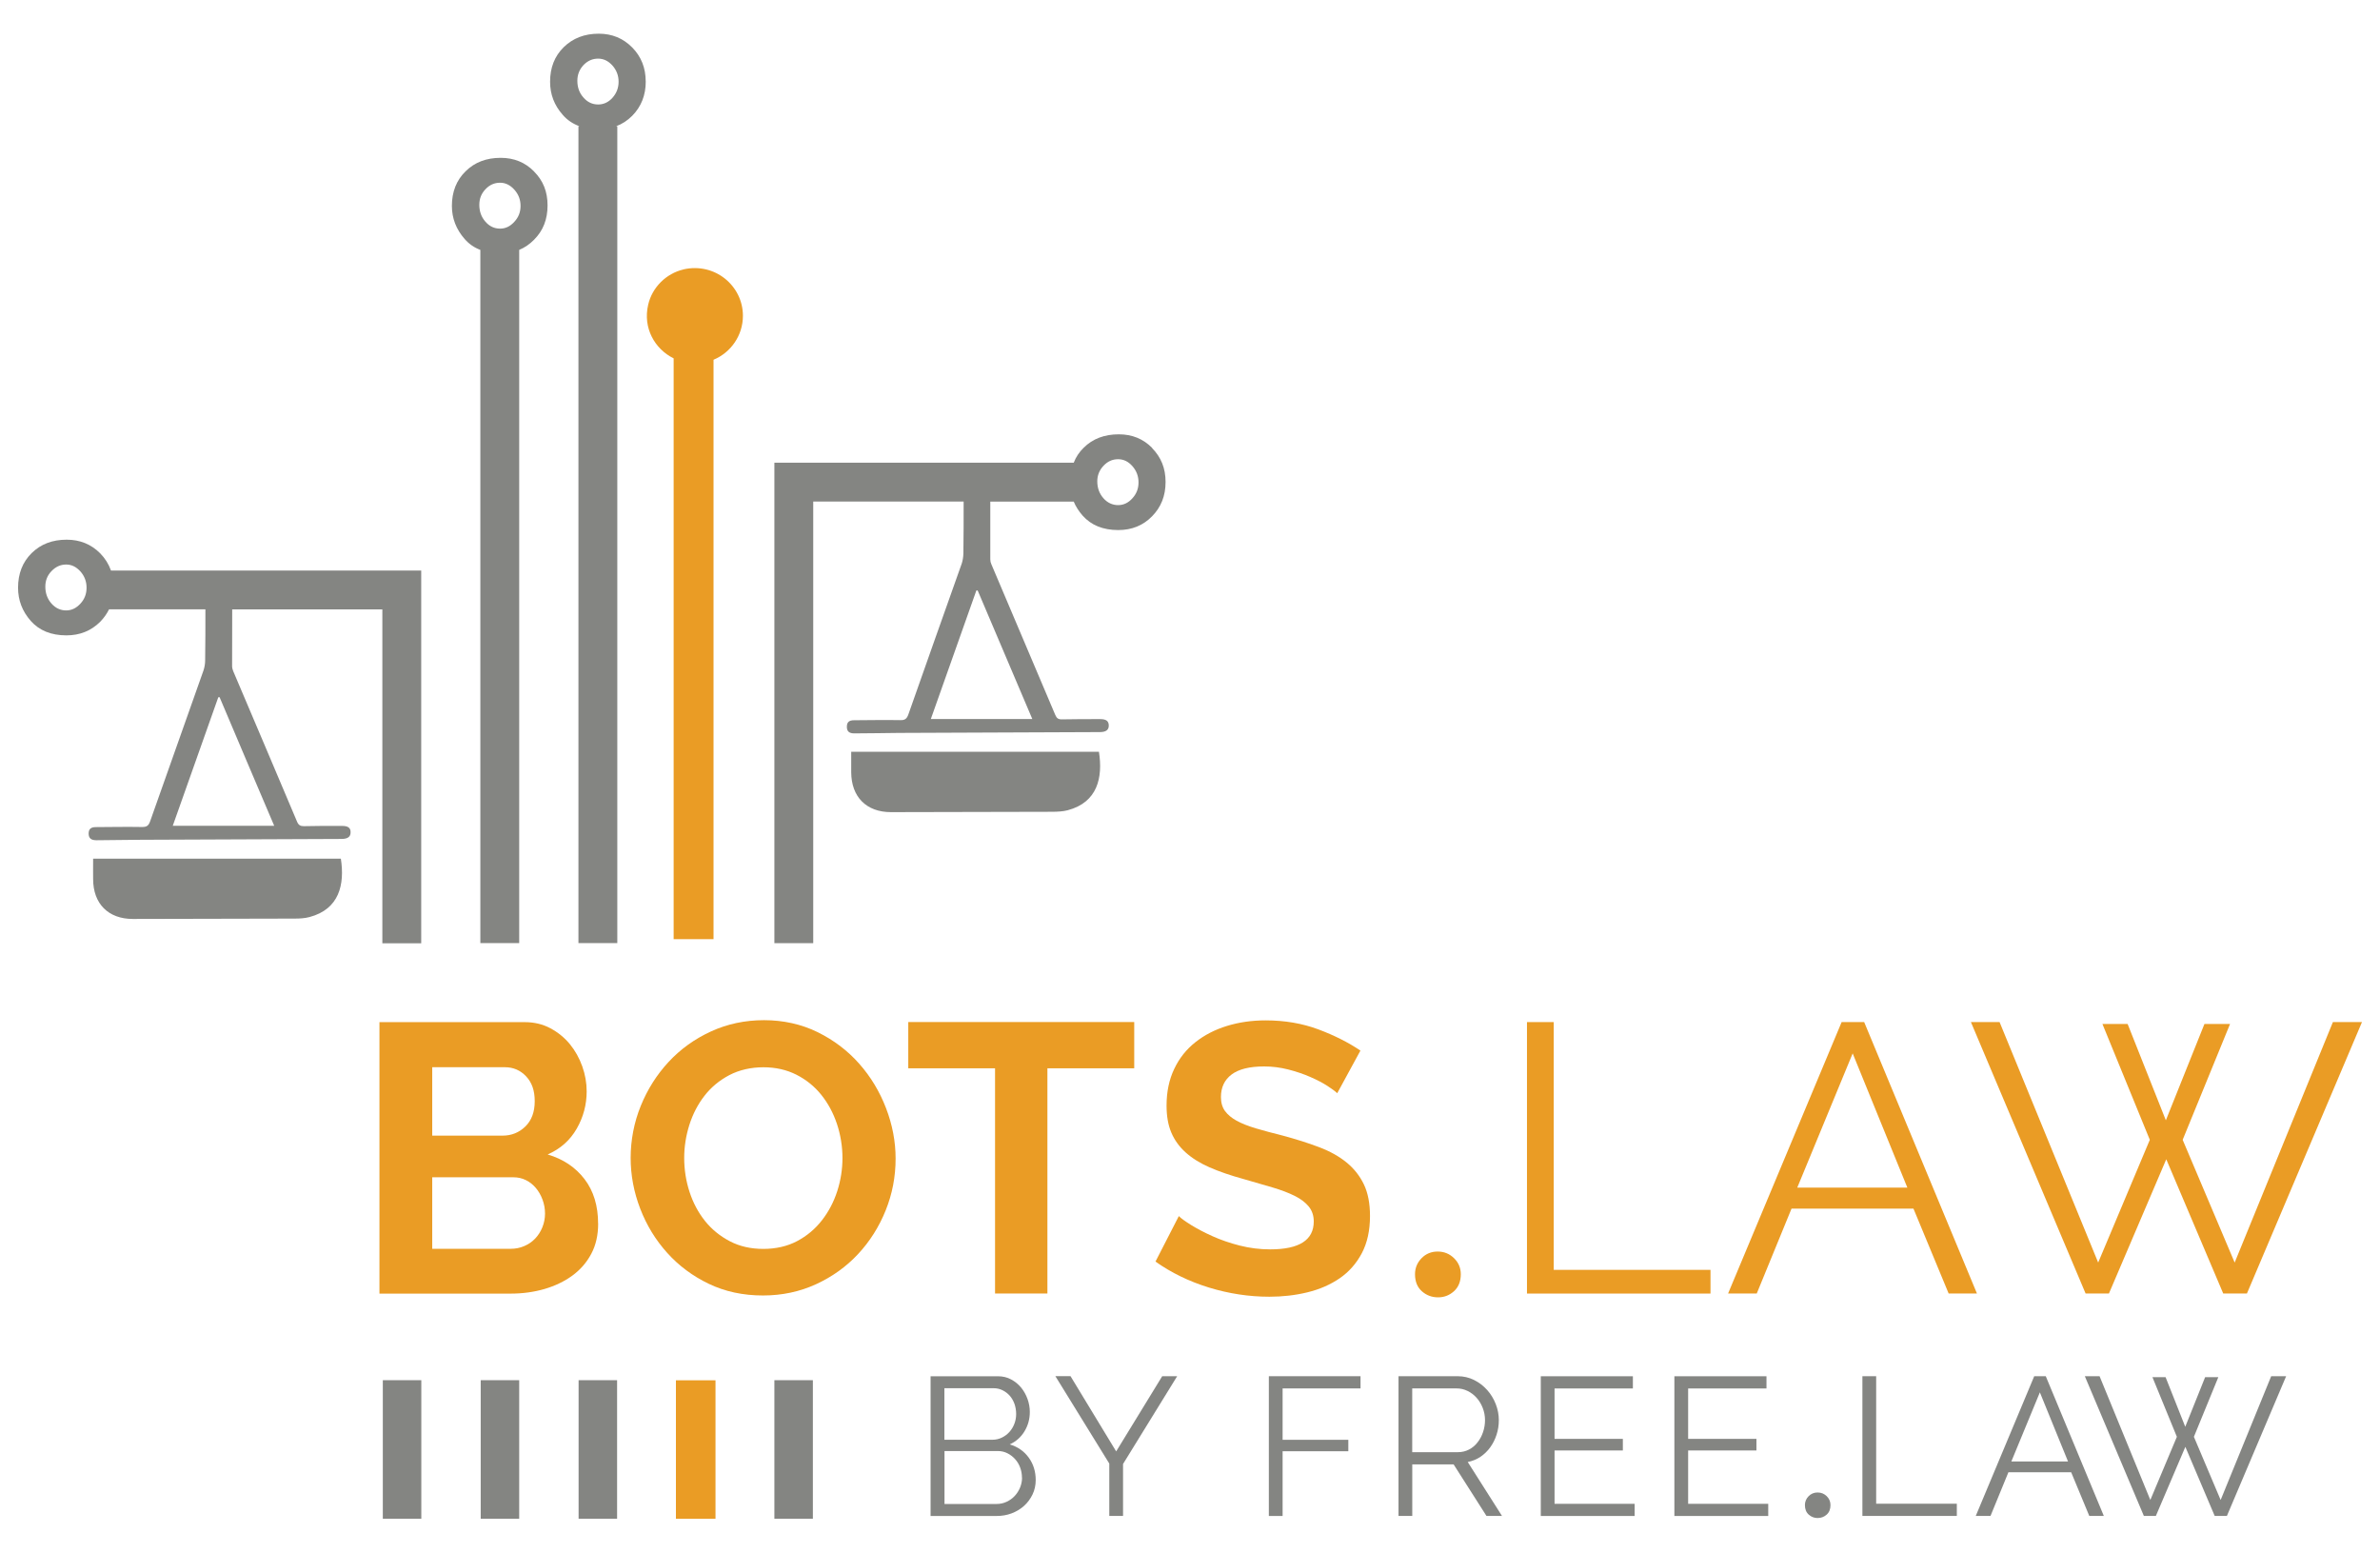
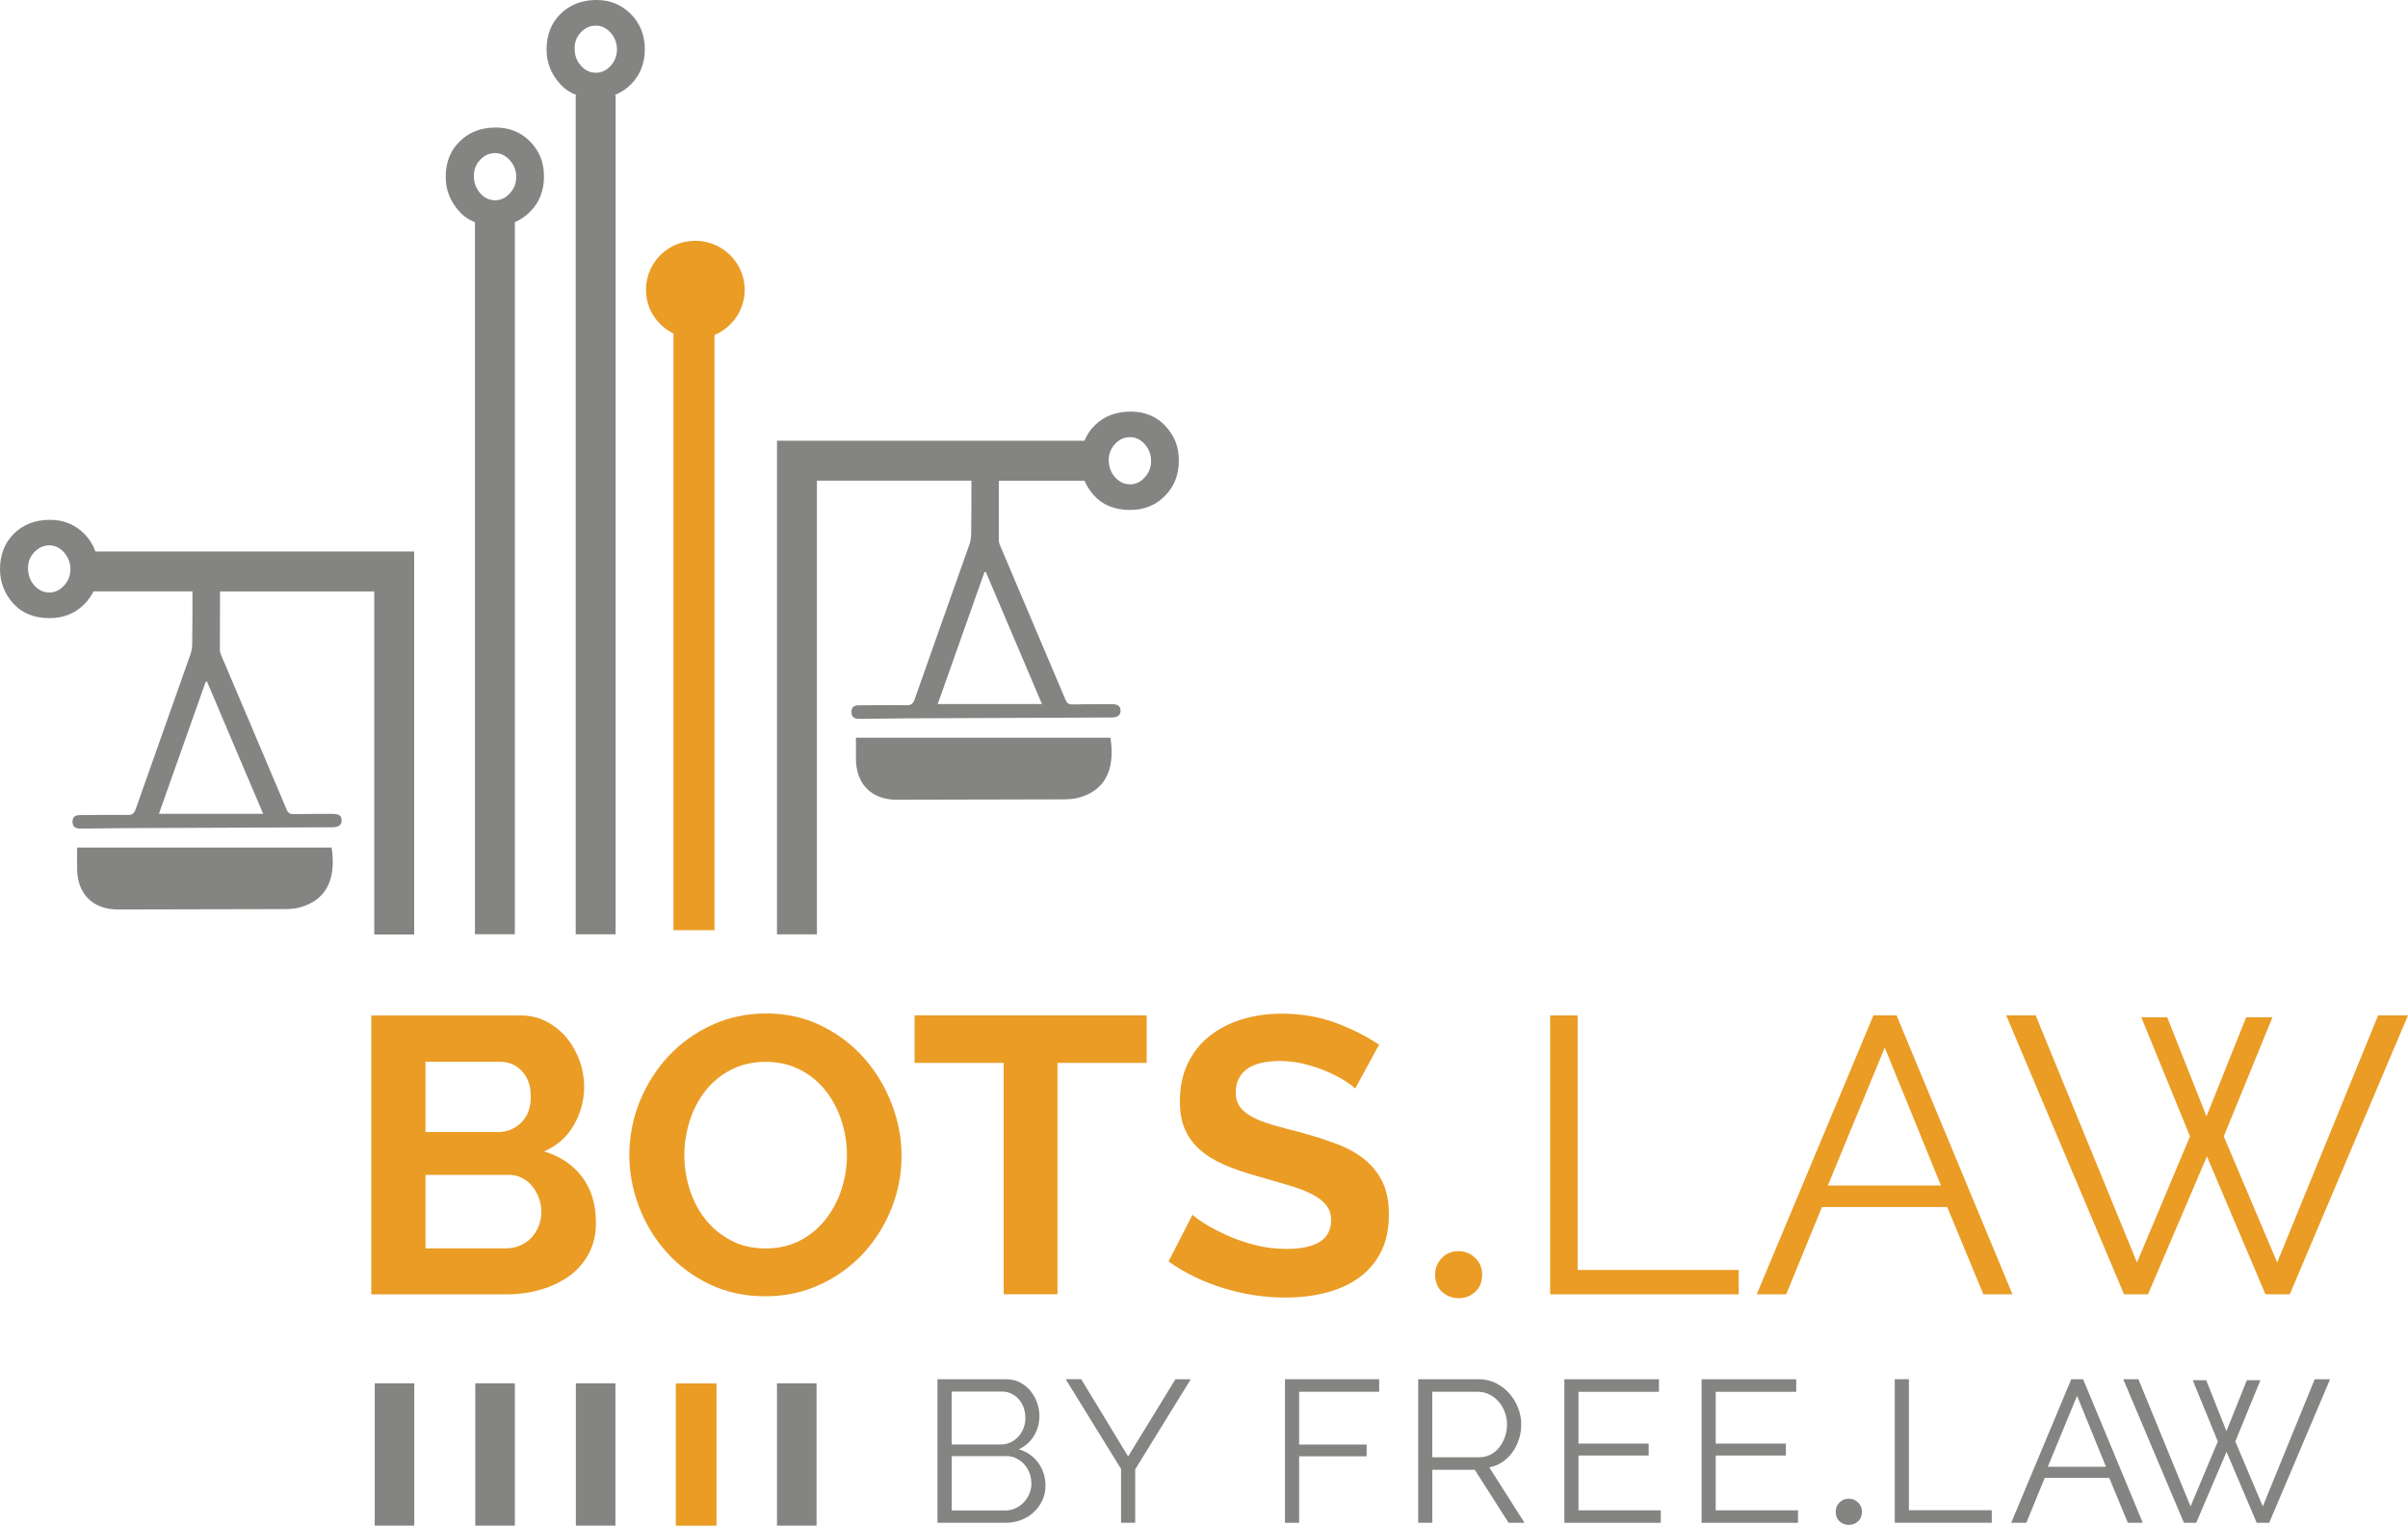
- <svg xmlns="http://www.w3.org/2000/svg" version="1.1" viewBox="0 0 460 300">
-   <defs>
-     <style>
+ <svg xmlns="http://www.w3.org/2000/svg" version="1.1" viewBox="0 0 453.03 286.98" id="svg1107" width="453.03" height="286.98">
+   <defs id="defs1037">
+     <style id="style1035">
      .cls-1 {
        fill: #ce1a6f;
      }

      .cls-1, .cls-2, .cls-3 {
        stroke-width: 0px;
      }

      .cls-2 {
        fill: #848582;
      }

      .cls-4 {
        display: none;
      }

      .cls-3 {
        fill: #ea9c25;
      }
    </style>
  </defs>
-   <g id="Layer_3" data-name="Layer 3" class="cls-4">
-     <rect class="cls-1" x="-57.3" y="165" width="754.3" height="467" />
+   <g id="Layer_3" data-name="Layer 3" class="cls-4" transform="translate(-3.49,-6.51)">
+     <rect class="cls-1" x="-57.3" y="165" width="754.3" height="467" id="rect1039" />
  </g>
-   <g id="Layer_2" data-name="Layer 2">
-     <g>
-       <path class="cls-2" d="M212.4,145.27h-47.88v3.95c.02,4.78,2.93,7.72,7.69,7.72,10.42-.02,20.84-.05,31.29-.07.95-.02,1.94-.05,2.87-.3,5.75-1.53,6.82-6.29,6.03-11.3Z" />
-       <path class="cls-2" d="M222.69,86.56c-1.73-1.76-3.88-2.63-6.45-2.63-2.77,0-5.04.85-6.79,2.59-.85.83-1.5,1.8-1.92,2.89h-57.86v92.85h7.51s0-85.34,0-85.34h29.07c0,3.35,0,6.7-.05,10.05-.02.65-.12,1.34-.32,1.94-3.44,9.73-6.91,19.43-10.31,29.14-.3.85-.67,1.13-1.53,1.11-3-.05-5.98,0-8.97.02-.99,0-1.39.39-1.39,1.27s.44,1.29,1.5,1.27c2.87,0,5.71-.07,8.57-.09,12.94-.05,25.88-.12,38.84-.16,1.18,0,1.73-.44,1.71-1.29s-.51-1.22-1.66-1.22c-2.47,0-4.92,0-7.37.05-.72.02-1.04-.21-1.32-.88-4.11-9.71-8.23-19.39-12.34-29.09-.14-.3-.21-.62-.21-.95v-11.16h16.13c.39.95.97,1.85,1.71,2.7,1.64,1.85,3.93,2.8,6.89,2.8,2.61,0,4.81-.88,6.54-2.66,1.73-1.76,2.61-3.95,2.61-6.63s-.88-4.78-2.61-6.56ZM199.53,138.94h-19.62c2.93-8.27,5.87-16.57,8.8-24.84h.25c3.51,8.23,7,16.45,10.56,24.84ZM218.87,96.29c-.79.88-1.71,1.32-2.77,1.32s-2.06-.44-2.84-1.34c-.79-.9-1.18-1.99-1.18-3.26,0-1.18.42-2.17,1.2-3,.79-.85,1.73-1.27,2.82-1.27s1.99.46,2.77,1.34c.79.9,1.18,1.94,1.18,3.14s-.39,2.2-1.18,3.07Z" />
+   <g id="Layer_2" data-name="Layer 2" transform="translate(-3.49,-6.51)">
+     <g id="g1046">
+       <path class="cls-2" d="m 212.4,145.27 h -47.88 v 3.95 c 0.02,4.78 2.93,7.72 7.69,7.72 10.42,-0.02 20.84,-0.05 31.29,-0.07 0.95,-0.02 1.94,-0.05 2.87,-0.3 5.75,-1.53 6.82,-6.29 6.03,-11.3 z" id="path1042" />
+       <path class="cls-2" d="m 222.69,86.56 c -1.73,-1.76 -3.88,-2.63 -6.45,-2.63 -2.77,0 -5.04,0.85 -6.79,2.59 -0.85,0.83 -1.5,1.8 -1.92,2.89 h -57.86 v 92.85 h 7.51 c 0,0 0,-85.34 0,-85.34 h 29.07 c 0,3.35 0,6.7 -0.05,10.05 -0.02,0.65 -0.12,1.34 -0.32,1.94 -3.44,9.73 -6.91,19.43 -10.31,29.14 -0.3,0.85 -0.67,1.13 -1.53,1.11 -3,-0.05 -5.98,0 -8.97,0.02 -0.99,0 -1.39,0.39 -1.39,1.27 0,0.88 0.44,1.29 1.5,1.27 2.87,0 5.71,-0.07 8.57,-0.09 12.94,-0.05 25.88,-0.12 38.84,-0.16 1.18,0 1.73,-0.44 1.71,-1.29 -0.02,-0.85 -0.51,-1.22 -1.66,-1.22 -2.47,0 -4.92,0 -7.37,0.05 -0.72,0.02 -1.04,-0.21 -1.32,-0.88 -4.11,-9.71 -8.23,-19.39 -12.34,-29.09 -0.14,-0.3 -0.21,-0.62 -0.21,-0.95 V 96.93 h 16.13 c 0.39,0.95 0.97,1.85 1.71,2.7 1.64,1.85 3.93,2.8 6.89,2.8 2.61,0 4.81,-0.88 6.54,-2.66 1.73,-1.76 2.61,-3.95 2.61,-6.63 0,-2.68 -0.88,-4.78 -2.61,-6.56 z m -23.16,52.38 h -19.62 c 2.93,-8.27 5.87,-16.57 8.8,-24.84 h 0.25 c 3.51,8.23 7,16.45 10.56,24.84 z m 19.34,-42.65 c -0.79,0.88 -1.71,1.32 -2.77,1.32 -1.06,0 -2.06,-0.44 -2.84,-1.34 -0.79,-0.9 -1.18,-1.99 -1.18,-3.26 0,-1.18 0.42,-2.17 1.2,-3 0.79,-0.85 1.73,-1.27 2.82,-1.27 1.09,0 1.99,0.46 2.77,1.34 0.79,0.9 1.18,1.94 1.18,3.14 0,1.2 -0.39,2.2 -1.18,3.07 z" id="path1044" />
    </g>
-     <g>
-       <path class="cls-2" d="M65.88,165.93H18c0,1.43-.02,2.68,0,3.93,0,4.78,2.93,7.72,7.67,7.72,10.42-.02,20.87-.05,31.29-.07.95,0,1.94-.05,2.87-.3,5.75-1.53,6.82-6.29,6.05-11.28Z" />
-       <path class="cls-2" d="M21.44,110.22c-.44-1.22-1.13-2.33-2.08-3.3-1.76-1.76-3.91-2.63-6.47-2.63-2.75,0-5.01.85-6.77,2.59s-2.63,3.97-2.63,6.7c0,2.4.81,4.53,2.45,6.4,1.64,1.85,3.93,2.8,6.89,2.8,2.61,0,4.78-.88,6.54-2.63.72-.74,1.27-1.53,1.71-2.4h18.62c0,3.28,0,6.59-.05,9.87,0,.65-.12,1.34-.32,1.94-3.42,9.73-6.89,19.41-10.31,29.14-.3.85-.65,1.11-1.53,1.11-2.98-.05-5.98,0-8.97.02-.97,0-1.39.39-1.39,1.27.02.88.46,1.27,1.53,1.27,2.84-.02,5.71-.07,8.55-.09,12.94-.07,25.9-.12,38.84-.16,1.2-.02,1.73-.44,1.71-1.32,0-.83-.49-1.2-1.66-1.2-2.45,0-4.92-.02-7.37.05-.69,0-1.04-.21-1.32-.88-4.09-9.71-8.23-19.39-12.34-29.09-.12-.3-.21-.65-.21-.97,0-3.63,0-7.3.02-10.95h29.02v64.52h7.51s0-72.03,0-72.03H21.44ZM15.55,116.64c-.81.88-1.71,1.32-2.77,1.32s-2.06-.44-2.84-1.34c-.79-.9-1.18-1.99-1.18-3.26,0-1.16.39-2.17,1.2-3,.79-.83,1.73-1.27,2.82-1.27s1.96.46,2.77,1.34c.79.9,1.18,1.94,1.18,3.14s-.39,2.22-1.18,3.07ZM53.01,159.58h-19.62c2.93-8.27,5.87-16.57,8.8-24.84.07,0,.16,0,.25-.02,3.49,8.23,6.98,16.48,10.56,24.86Z" />
+     <g id="g1052">
+       <path class="cls-2" d="M 65.88,165.93 H 18 c 0,1.43 -0.02,2.68 0,3.93 0,4.78 2.93,7.72 7.67,7.72 10.42,-0.02 20.87,-0.05 31.29,-0.07 0.95,0 1.94,-0.05 2.87,-0.3 5.75,-1.53 6.82,-6.29 6.05,-11.28 z" id="path1048" />
+       <path class="cls-2" d="m 21.44,110.22 c -0.44,-1.22 -1.13,-2.33 -2.08,-3.3 -1.76,-1.76 -3.91,-2.63 -6.47,-2.63 -2.75,0 -5.01,0.85 -6.77,2.59 -1.76,1.74 -2.63,3.97 -2.63,6.7 0,2.4 0.81,4.53 2.45,6.4 1.64,1.85 3.93,2.8 6.89,2.8 2.61,0 4.78,-0.88 6.54,-2.63 0.72,-0.74 1.27,-1.53 1.71,-2.4 H 39.7 c 0,3.28 0,6.59 -0.05,9.87 0,0.65 -0.12,1.34 -0.32,1.94 -3.42,9.73 -6.89,19.41 -10.31,29.14 -0.3,0.85 -0.65,1.11 -1.53,1.11 -2.98,-0.05 -5.98,0 -8.97,0.02 -0.97,0 -1.39,0.39 -1.39,1.27 0.02,0.88 0.46,1.27 1.53,1.27 2.84,-0.02 5.71,-0.07 8.55,-0.09 12.94,-0.07 25.9,-0.12 38.84,-0.16 1.2,-0.02 1.73,-0.44 1.71,-1.32 0,-0.83 -0.49,-1.2 -1.66,-1.2 -2.45,0 -4.92,-0.02 -7.37,0.05 -0.69,0 -1.04,-0.21 -1.32,-0.88 -4.09,-9.71 -8.23,-19.39 -12.34,-29.09 -0.12,-0.3 -0.21,-0.65 -0.21,-0.97 0,-3.63 0,-7.3 0.02,-10.95 H 73.9 v 64.52 h 7.51 c 0,0 0,-72.03 0,-72.03 H 21.44 Z m -5.89,6.42 c -0.81,0.88 -1.71,1.32 -2.77,1.32 -1.06,0 -2.06,-0.44 -2.84,-1.34 -0.79,-0.9 -1.18,-1.99 -1.18,-3.26 0,-1.16 0.39,-2.17 1.2,-3 0.79,-0.83 1.73,-1.27 2.82,-1.27 1.09,0 1.96,0.46 2.77,1.34 0.79,0.9 1.18,1.94 1.18,3.14 0,1.2 -0.39,2.22 -1.18,3.07 z m 37.46,42.94 H 33.39 c 2.93,-8.27 5.87,-16.57 8.8,-24.84 0.07,0 0.16,0 0.25,-0.02 3.49,8.23 6.98,16.48 10.56,24.86 z" id="path1050" />
    </g>
-     <path class="cls-2" d="M103.22,33.13c-1.73-1.76-3.88-2.63-6.45-2.63-2.75,0-5.01.85-6.77,2.59-1.78,1.73-2.66,3.97-2.66,6.7,0,2.4.83,4.53,2.47,6.4.83.95,1.85,1.66,3.03,2.1v133.95h7.51V48.29c1.06-.44,2.01-1.09,2.87-1.96,1.76-1.76,2.61-3.95,2.61-6.63s-.85-4.78-2.61-6.56ZM99.41,42.86c-.79.88-1.71,1.32-2.75,1.32-1.11,0-2.06-.44-2.84-1.34-.79-.9-1.18-1.99-1.18-3.26,0-1.18.39-2.17,1.18-3,.79-.85,1.73-1.27,2.84-1.27,1.04,0,1.96.46,2.75,1.34.81.9,1.2,1.94,1.2,3.14s-.39,2.2-1.2,3.07Z" />
-     <path class="cls-2" d="M124.8,15.73c0-2.61-.88-4.81-2.61-6.56-1.76-1.78-3.91-2.66-6.47-2.66-2.75,0-5.01.88-6.77,2.61s-2.63,3.95-2.63,6.68c0,2.43.81,4.55,2.45,6.4.88,1.02,1.96,1.73,3.24,2.2h-.21v157.85h7.51V24.4h-.25c1.18-.42,2.22-1.11,3.14-2.03,1.73-1.76,2.61-3.97,2.61-6.63ZM118.38,18.9c-.81.88-1.73,1.29-2.77,1.29-1.11,0-2.06-.44-2.84-1.34-.79-.88-1.18-1.96-1.18-3.24,0-1.18.39-2.17,1.18-3.03.81-.83,1.73-1.25,2.84-1.25,1.04,0,1.96.44,2.77,1.34.79.9,1.18,1.94,1.18,3.12s-.39,2.22-1.18,3.1Z" />
-     <rect class="cls-2" x="149.67" y="266.71" width="7.44" height="26.77" />
-     <rect class="cls-2" x="73.99" y="266.71" width="7.44" height="26.77" />
-     <rect class="cls-2" x="92.91" y="266.71" width="7.44" height="26.77" />
-     <rect class="cls-2" x="111.83" y="266.71" width="7.44" height="26.77" />
-     <path class="cls-3" d="M132.09,52.07c-3.34.78-6.05,3.47-6.81,6.81-1.06,4.5,1.27,8.57,4.92,10.37v112.23h7.71v-111.96c3.34-1.39,5.68-4.68,5.68-8.5,0-5.8-5.43-10.35-11.5-8.96Z" />
-     <rect class="cls-3" x="130.64" y="266.73" width="7.65" height="26.76" />
-     <path class="cls-3" d="M115.61,236.45c0,2.22-.44,4.16-1.33,5.84-.89,1.67-2.11,3.08-3.66,4.21-1.55,1.13-3.35,1.99-5.39,2.59-2.04.59-4.22.89-6.54.89h-25.35v-52.46h28.08c1.82,0,3.47.39,4.95,1.18,1.48.79,2.73,1.81,3.77,3.07,1.03,1.26,1.83,2.69,2.4,4.29.57,1.6.85,3.21.85,4.84,0,2.56-.64,4.96-1.92,7.2-1.28,2.24-3.15,3.91-5.62,4.99,3,.89,5.38,2.48,7.13,4.77,1.75,2.29,2.62,5.16,2.62,8.61ZM83.54,206.22v13.23h13.6c1.72,0,3.19-.59,4.4-1.77,1.21-1.18,1.81-2.81,1.81-4.88s-.55-3.62-1.66-4.8c-1.11-1.18-2.48-1.77-4.1-1.77h-14.04ZM105.34,234.52c0-.94-.16-1.83-.48-2.7-.32-.86-.75-1.61-1.29-2.25-.54-.64-1.18-1.15-1.92-1.52-.74-.37-1.55-.55-2.44-.55h-15.67v13.82h15.15c.94,0,1.81-.17,2.62-.52.81-.34,1.51-.82,2.11-1.44.59-.62,1.06-1.34,1.4-2.18.34-.84.52-1.72.52-2.66Z" />
-     <path class="cls-3" d="M147.46,250.34c-3.84,0-7.33-.75-10.46-2.25-3.13-1.5-5.81-3.5-8.05-5.99-2.24-2.49-3.98-5.33-5.21-8.53-1.23-3.2-1.85-6.48-1.85-9.83s.65-6.85,1.96-10.05c1.3-3.2,3.1-6.03,5.39-8.5,2.29-2.46,5.01-4.42,8.17-5.87,3.15-1.45,6.58-2.18,10.27-2.18s7.25.78,10.38,2.33c3.13,1.55,5.8,3.58,8.02,6.1,2.22,2.51,3.94,5.37,5.17,8.57,1.23,3.2,1.85,6.45,1.85,9.75,0,3.5-.64,6.83-1.92,10.01-1.28,3.18-3.06,5.99-5.32,8.42-2.27,2.44-4.98,4.39-8.13,5.84-3.15,1.45-6.58,2.18-10.27,2.18ZM132.24,223.74c0,2.27.34,4.46,1.03,6.58.69,2.12,1.69,3.99,2.99,5.62,1.3,1.63,2.91,2.93,4.8,3.92,1.9.99,4.05,1.48,6.47,1.48s4.64-.5,6.54-1.51c1.9-1.01,3.5-2.35,4.8-4.03,1.3-1.67,2.29-3.56,2.96-5.65.67-2.09,1-4.22,1-6.39s-.36-4.46-1.07-6.58c-.71-2.12-1.72-3.99-3.03-5.62-1.31-1.63-2.91-2.92-4.8-3.88-1.9-.96-4.03-1.44-6.39-1.44s-4.66.51-6.58,1.52c-1.92,1.01-3.52,2.34-4.8,3.99-1.28,1.65-2.25,3.52-2.92,5.62-.66,2.09-1,4.22-1,6.39Z" />
-     <path class="cls-3" d="M219.21,206.44h-16.77v43.52h-10.12v-43.52h-16.77v-8.94h43.67v8.94Z" />
-     <path class="cls-3" d="M258.45,211.25c-.35-.34-.97-.81-1.88-1.4-.91-.59-2.02-1.17-3.33-1.74-1.31-.57-2.72-1.05-4.25-1.44-1.53-.39-3.08-.59-4.66-.59-2.81,0-4.9.52-6.28,1.55-1.38,1.03-2.07,2.49-2.07,4.36,0,1.08.26,1.98.78,2.7.52.71,1.27,1.34,2.25,1.88.98.54,2.23,1.03,3.73,1.48,1.5.44,3.24.91,5.21,1.4,2.56.69,4.89,1.43,6.98,2.22,2.09.79,3.87,1.77,5.32,2.96,1.45,1.18,2.57,2.6,3.36,4.25.79,1.65,1.18,3.68,1.18,6.1,0,2.81-.53,5.21-1.59,7.21-1.06,1.99-2.49,3.61-4.29,4.84-1.8,1.23-3.87,2.13-6.21,2.7-2.34.57-4.79.85-7.35.85-3.94,0-7.83-.59-11.68-1.77-3.84-1.18-7.29-2.86-10.34-5.02l4.51-8.79c.44.44,1.24,1.02,2.4,1.74,1.16.71,2.52,1.43,4.1,2.14,1.58.71,3.33,1.32,5.25,1.81,1.92.49,3.89.74,5.91.74,5.62,0,8.42-1.8,8.42-5.39,0-1.13-.32-2.09-.96-2.88-.64-.79-1.55-1.48-2.73-2.07s-2.61-1.13-4.29-1.63c-1.68-.49-3.55-1.03-5.62-1.63-2.51-.69-4.69-1.44-6.54-2.25-1.85-.81-3.39-1.77-4.62-2.88-1.23-1.11-2.16-2.39-2.77-3.84-.62-1.45-.92-3.19-.92-5.21,0-2.66.49-5.02,1.48-7.09.98-2.07,2.35-3.79,4.1-5.17,1.75-1.38,3.78-2.43,6.1-3.14,2.32-.71,4.8-1.07,7.46-1.07,3.69,0,7.09.58,10.2,1.74,3.1,1.16,5.81,2.53,8.13,4.1l-4.51,8.28Z" />
-     <path class="cls-3" d="M295.13,249.97v-52.46h5.17v47.88h30.3v4.58h-35.47Z" />
-     <path class="cls-3" d="M355.94,197.5h4.36l21.8,52.46h-5.47l-6.8-16.4h-23.57l-6.72,16.4h-5.54l21.95-52.46ZM368.65,229.5l-10.57-25.94-10.71,25.94h21.28Z" />
-     <path class="cls-3" d="M406.34,197.87h4.88l7.39,18.62,7.46-18.62h4.95l-9.16,22.39,10.05,23.72,18.99-46.48h5.62l-22.24,52.46h-4.58l-11.01-25.94-11.08,25.94h-4.51l-22.17-52.46h5.54l19.06,46.48,9.98-23.72-9.16-22.39Z" />
-     <path class="cls-2" d="M200.18,285.98c0,1.01-.2,1.95-.61,2.8-.41.85-.95,1.59-1.64,2.21-.68.62-1.48,1.1-2.4,1.45s-1.89.51-2.93.51h-12.74v-27h13.01c.94,0,1.79.2,2.55.61.76.41,1.41.93,1.94,1.58.53.65.94,1.38,1.24,2.21.29.82.44,1.65.44,2.49,0,1.37-.34,2.62-1.03,3.75-.68,1.13-1.64,1.97-2.85,2.53,1.55.46,2.77,1.31,3.67,2.55.9,1.24,1.35,2.69,1.35,4.34ZM182.53,268.26v9.96h9.28c.66,0,1.27-.14,1.84-.42.57-.28,1.06-.65,1.46-1.1.41-.46.72-.98.95-1.58.23-.6.34-1.22.34-1.88s-.11-1.33-.32-1.94c-.22-.61-.52-1.13-.91-1.58-.39-.44-.86-.8-1.39-1.06-.53-.27-1.12-.4-1.75-.4h-9.51ZM197.52,285.53c0-.66-.11-1.3-.34-1.92-.23-.62-.55-1.17-.97-1.63-.42-.47-.91-.85-1.48-1.14-.57-.29-1.19-.44-1.84-.44h-10.34v10.23h10.08c.68,0,1.32-.14,1.92-.42.6-.28,1.12-.65,1.56-1.12.44-.47.79-1.01,1.05-1.64.25-.62.38-1.26.38-1.92Z" />
-     <path class="cls-2" d="M206.91,265.94l8.82,14.53,8.9-14.53h2.89l-10.46,16.96v10.04h-2.66v-10.12l-10.42-16.89h2.93Z" />
-     <path class="cls-2" d="M245.24,292.94v-27h17.72v2.36h-15.06v9.93h12.7v2.21h-12.7v12.51h-2.66Z" />
-     <path class="cls-2" d="M270.3,292.94v-27h11.41c1.17,0,2.24.25,3.21.74.98.49,1.82,1.14,2.53,1.94.71.8,1.26,1.71,1.65,2.72.39,1.01.59,2.04.59,3.08s-.15,1.93-.44,2.83c-.29.9-.7,1.71-1.22,2.43-.52.72-1.15,1.33-1.88,1.83-.74.49-1.56.83-2.47,1.01l6.62,10.42h-3l-6.35-9.96h-7.99v9.96h-2.66ZM272.96,280.62h8.82c.79,0,1.5-.17,2.15-.51.65-.34,1.2-.8,1.65-1.39.46-.58.81-1.24,1.06-1.98.25-.74.38-1.51.38-2.32s-.15-1.59-.44-2.34c-.29-.75-.68-1.4-1.18-1.96-.49-.56-1.08-1-1.75-1.33s-1.38-.49-2.11-.49h-8.59v12.32Z" />
-     <path class="cls-2" d="M315.94,290.59v2.36h-18.14v-27h17.8v2.36h-15.14v9.74h13.2v2.24h-13.2v10.31h15.48Z" />
-     <path class="cls-2" d="M341.76,290.59v2.36h-18.14v-27h17.8v2.36h-15.14v9.74h13.2v2.24h-13.2v10.31h15.48Z" />
-     <path class="cls-2" d="M351.34,293.35c-.68,0-1.26-.22-1.75-.66-.49-.44-.74-1.05-.74-1.84,0-.67.24-1.24.71-1.72.47-.48,1.05-.72,1.74-.72s1.28.24,1.76.71c.49.48.73,1.05.73,1.73,0,.78-.24,1.39-.73,1.83-.49.44-1.06.66-1.71.66Z" />
-     <path class="cls-2" d="M359.96,292.94v-27h2.66v24.64h15.59v2.36h-18.25Z" />
-     <path class="cls-3" d="M277.96,250.7c-1.22,0-2.26-.39-3.15-1.18-.88-.78-1.32-1.88-1.32-3.29,0-1.2.42-2.22,1.26-3.09.84-.86,1.88-1.29,3.12-1.29s2.29.43,3.16,1.28c.87.85,1.31,1.89,1.31,3.1,0,1.39-.44,2.48-1.31,3.28-.87.79-1.9,1.19-3.07,1.19Z" />
-     <path class="cls-2" d="M393.16,265.94h2.24l11.22,27h-2.81l-3.5-8.44h-12.13l-3.46,8.44h-2.85l11.3-27ZM399.7,282.41l-5.44-13.35-5.51,13.35h10.95Z" />
-     <path class="cls-2" d="M416.05,266.13h2.51l3.8,9.58,3.84-9.58h2.55l-4.72,11.52,5.17,12.21,9.77-23.92h2.89l-11.45,27h-2.36l-5.67-13.35-5.7,13.35h-2.32l-11.41-27h2.85l9.81,23.92,5.13-12.21-4.72-11.52Z" />
+     <path class="cls-2" d="m 103.22,33.13 c -1.73,-1.76 -3.88,-2.63 -6.45,-2.63 -2.75,0 -5.01,0.85 -6.77,2.59 -1.78,1.73 -2.66,3.97 -2.66,6.7 0,2.4 0.83,4.53 2.47,6.4 0.83,0.95 1.85,1.66 3.03,2.1 v 133.95 h 7.51 V 48.29 c 1.06,-0.44 2.01,-1.09 2.87,-1.96 1.76,-1.76 2.61,-3.95 2.61,-6.63 0,-2.68 -0.85,-4.78 -2.61,-6.56 z m -3.81,9.73 c -0.79,0.88 -1.71,1.32 -2.75,1.32 -1.11,0 -2.06,-0.44 -2.84,-1.34 -0.79,-0.9 -1.18,-1.99 -1.18,-3.26 0,-1.18 0.39,-2.17 1.18,-3 0.79,-0.85 1.73,-1.27 2.84,-1.27 1.04,0 1.96,0.46 2.75,1.34 0.81,0.9 1.2,1.94 1.2,3.14 0,1.2 -0.39,2.2 -1.2,3.07 z" id="path1054" />
+     <path class="cls-2" d="m 124.8,15.73 c 0,-2.61 -0.88,-4.81 -2.61,-6.56 -1.76,-1.78 -3.91,-2.66 -6.47,-2.66 -2.75,0 -5.01,0.88 -6.77,2.61 -1.76,1.73 -2.63,3.95 -2.63,6.68 0,2.43 0.81,4.55 2.45,6.4 0.88,1.02 1.96,1.73 3.24,2.2 h -0.21 v 157.85 h 7.51 V 24.4 h -0.25 c 1.18,-0.42 2.22,-1.11 3.14,-2.03 1.73,-1.76 2.61,-3.97 2.61,-6.63 z m -6.42,3.17 c -0.81,0.88 -1.73,1.29 -2.77,1.29 -1.11,0 -2.06,-0.44 -2.84,-1.34 -0.79,-0.88 -1.18,-1.96 -1.18,-3.24 0,-1.18 0.39,-2.17 1.18,-3.03 0.81,-0.83 1.73,-1.25 2.84,-1.25 1.04,0 1.96,0.44 2.77,1.34 0.79,0.9 1.18,1.94 1.18,3.12 0,1.18 -0.39,2.22 -1.18,3.1 z" id="path1056" />
+     <rect class="cls-2" x="149.67" y="266.71" width="7.44" height="26.77" id="rect1058" />
+     <rect class="cls-2" x="73.99" y="266.71" width="7.44" height="26.77" id="rect1060" />
+     <rect class="cls-2" x="92.91" y="266.71" width="7.44" height="26.77" id="rect1062" />
+     <rect class="cls-2" x="111.83" y="266.71" width="7.44" height="26.77" id="rect1064" />
+     <path class="cls-3" d="m 132.09,52.07 c -3.34,0.78 -6.05,3.47 -6.81,6.81 -1.06,4.5 1.27,8.57 4.92,10.37 v 112.23 h 7.71 V 69.52 c 3.34,-1.39 5.68,-4.68 5.68,-8.5 0,-5.8 -5.43,-10.35 -11.5,-8.96 z" id="path1066" />
+     <rect class="cls-3" x="130.64" y="266.73" width="7.65" height="26.76" id="rect1068" />
+     <path class="cls-3" d="m 115.61,236.45 c 0,2.22 -0.44,4.16 -1.33,5.84 -0.89,1.67 -2.11,3.08 -3.66,4.21 -1.55,1.13 -3.35,1.99 -5.39,2.59 -2.04,0.59 -4.22,0.89 -6.54,0.89 H 73.34 v -52.46 h 28.08 c 1.82,0 3.47,0.39 4.95,1.18 1.48,0.79 2.73,1.81 3.77,3.07 1.03,1.26 1.83,2.69 2.4,4.29 0.57,1.6 0.85,3.21 0.85,4.84 0,2.56 -0.64,4.96 -1.92,7.2 -1.28,2.24 -3.15,3.91 -5.62,4.99 3,0.89 5.38,2.48 7.13,4.77 1.75,2.29 2.62,5.16 2.62,8.61 z M 83.54,206.22 v 13.23 h 13.6 c 1.72,0 3.19,-0.59 4.4,-1.77 1.21,-1.18 1.81,-2.81 1.81,-4.88 0,-2.07 -0.55,-3.62 -1.66,-4.8 -1.11,-1.18 -2.48,-1.77 -4.1,-1.77 H 83.55 Z m 21.8,28.3 c 0,-0.94 -0.16,-1.83 -0.48,-2.7 -0.32,-0.86 -0.75,-1.61 -1.29,-2.25 -0.54,-0.64 -1.18,-1.15 -1.92,-1.52 -0.74,-0.37 -1.55,-0.55 -2.44,-0.55 H 83.54 v 13.82 h 15.15 c 0.94,0 1.81,-0.17 2.62,-0.52 0.81,-0.34 1.51,-0.82 2.11,-1.44 0.59,-0.62 1.06,-1.34 1.4,-2.18 0.34,-0.84 0.52,-1.72 0.52,-2.66 z" id="path1070" />
+     <path class="cls-3" d="m 147.46,250.34 c -3.84,0 -7.33,-0.75 -10.46,-2.25 -3.13,-1.5 -5.81,-3.5 -8.05,-5.99 -2.24,-2.49 -3.98,-5.33 -5.21,-8.53 -1.23,-3.2 -1.85,-6.48 -1.85,-9.83 0,-3.35 0.65,-6.85 1.96,-10.05 1.3,-3.2 3.1,-6.03 5.39,-8.5 2.29,-2.46 5.01,-4.42 8.17,-5.87 3.15,-1.45 6.58,-2.18 10.27,-2.18 3.69,0 7.25,0.78 10.38,2.33 3.13,1.55 5.8,3.58 8.02,6.1 2.22,2.51 3.94,5.37 5.17,8.57 1.23,3.2 1.85,6.45 1.85,9.75 0,3.5 -0.64,6.83 -1.92,10.01 -1.28,3.18 -3.06,5.99 -5.32,8.42 -2.27,2.44 -4.98,4.39 -8.13,5.84 -3.15,1.45 -6.58,2.18 -10.27,2.18 z m -15.22,-26.6 c 0,2.27 0.34,4.46 1.03,6.58 0.69,2.12 1.69,3.99 2.99,5.62 1.3,1.63 2.91,2.93 4.8,3.92 1.9,0.99 4.05,1.48 6.47,1.48 2.42,0 4.64,-0.5 6.54,-1.51 1.9,-1.01 3.5,-2.35 4.8,-4.03 1.3,-1.67 2.29,-3.56 2.96,-5.65 0.67,-2.09 1,-4.22 1,-6.39 0,-2.17 -0.36,-4.46 -1.07,-6.58 -0.71,-2.12 -1.72,-3.99 -3.03,-5.62 -1.31,-1.63 -2.91,-2.92 -4.8,-3.88 -1.9,-0.96 -4.03,-1.44 -6.39,-1.44 -2.36,0 -4.66,0.51 -6.58,1.52 -1.92,1.01 -3.52,2.34 -4.8,3.99 -1.28,1.65 -2.25,3.52 -2.92,5.62 -0.66,2.09 -1,4.22 -1,6.39 z" id="path1072" />
+     <path class="cls-3" d="m 219.21,206.44 h -16.77 v 43.52 h -10.12 v -43.52 h -16.77 v -8.94 h 43.67 v 8.94 z" id="path1074" />
+     <path class="cls-3" d="m 258.45,211.25 c -0.35,-0.34 -0.97,-0.81 -1.88,-1.4 -0.91,-0.59 -2.02,-1.17 -3.33,-1.74 -1.31,-0.57 -2.72,-1.05 -4.25,-1.44 -1.53,-0.39 -3.08,-0.59 -4.66,-0.59 -2.81,0 -4.9,0.52 -6.28,1.55 -1.38,1.03 -2.07,2.49 -2.07,4.36 0,1.08 0.26,1.98 0.78,2.7 0.52,0.71 1.27,1.34 2.25,1.88 0.98,0.54 2.23,1.03 3.73,1.48 1.5,0.44 3.24,0.91 5.21,1.4 2.56,0.69 4.89,1.43 6.98,2.22 2.09,0.79 3.87,1.77 5.32,2.96 1.45,1.18 2.57,2.6 3.36,4.25 0.79,1.65 1.18,3.68 1.18,6.1 0,2.81 -0.53,5.21 -1.59,7.21 -1.06,1.99 -2.49,3.61 -4.29,4.84 -1.8,1.23 -3.87,2.13 -6.21,2.7 -2.34,0.57 -4.79,0.85 -7.35,0.85 -3.94,0 -7.83,-0.59 -11.68,-1.77 -3.84,-1.18 -7.29,-2.86 -10.34,-5.02 l 4.51,-8.79 c 0.44,0.44 1.24,1.02 2.4,1.74 1.16,0.71 2.52,1.43 4.1,2.14 1.58,0.71 3.33,1.32 5.25,1.81 1.92,0.49 3.89,0.74 5.91,0.74 5.62,0 8.42,-1.8 8.42,-5.39 0,-1.13 -0.32,-2.09 -0.96,-2.88 -0.64,-0.79 -1.55,-1.48 -2.73,-2.07 -1.18,-0.59 -2.61,-1.13 -4.29,-1.63 -1.68,-0.49 -3.55,-1.03 -5.62,-1.63 -2.51,-0.69 -4.69,-1.44 -6.54,-2.25 -1.85,-0.81 -3.39,-1.77 -4.62,-2.88 -1.23,-1.11 -2.16,-2.39 -2.77,-3.84 -0.62,-1.45 -0.92,-3.19 -0.92,-5.21 0,-2.66 0.49,-5.02 1.48,-7.09 0.98,-2.07 2.35,-3.79 4.1,-5.17 1.75,-1.38 3.78,-2.43 6.1,-3.14 2.32,-0.71 4.8,-1.07 7.46,-1.07 3.69,0 7.09,0.58 10.2,1.74 3.1,1.16 5.81,2.53 8.13,4.1 l -4.51,8.28 z" id="path1076" />
+     <path class="cls-3" d="m 295.13,249.97 v -52.46 h 5.17 v 47.88 h 30.3 v 4.58 z" id="path1078" />
+     <path class="cls-3" d="m 355.94,197.5 h 4.36 l 21.8,52.46 h -5.47 l -6.8,-16.4 h -23.57 l -6.72,16.4 H 334 l 21.95,-52.46 z m 12.71,32 -10.57,-25.94 -10.71,25.94 z" id="path1080" />
+     <path class="cls-3" d="m 406.34,197.87 h 4.88 l 7.39,18.62 7.46,-18.62 h 4.95 l -9.16,22.39 10.05,23.72 18.99,-46.48 h 5.62 l -22.24,52.46 h -4.58 l -11.01,-25.94 -11.08,25.94 H 403.1 L 380.93,197.5 h 5.54 l 19.06,46.48 9.98,-23.72 -9.16,-22.39 z" id="path1082" />
+     <path class="cls-2" d="m 200.18,285.98 c 0,1.01 -0.2,1.95 -0.61,2.8 -0.41,0.85 -0.95,1.59 -1.64,2.21 -0.68,0.62 -1.48,1.1 -2.4,1.45 -0.92,0.35 -1.89,0.51 -2.93,0.51 h -12.74 v -27 h 13.01 c 0.94,0 1.79,0.2 2.55,0.61 0.76,0.41 1.41,0.93 1.94,1.58 0.53,0.65 0.94,1.38 1.24,2.21 0.29,0.82 0.44,1.65 0.44,2.49 0,1.37 -0.34,2.62 -1.03,3.75 -0.68,1.13 -1.64,1.97 -2.85,2.53 1.55,0.46 2.77,1.31 3.67,2.55 0.9,1.24 1.35,2.69 1.35,4.34 z m -17.65,-17.72 v 9.96 h 9.28 c 0.66,0 1.27,-0.14 1.84,-0.42 0.57,-0.28 1.06,-0.65 1.46,-1.1 0.41,-0.46 0.72,-0.98 0.95,-1.58 0.23,-0.6 0.34,-1.22 0.34,-1.88 0,-0.66 -0.11,-1.33 -0.32,-1.94 -0.22,-0.61 -0.52,-1.13 -0.91,-1.58 -0.39,-0.44 -0.86,-0.8 -1.39,-1.06 -0.53,-0.27 -1.12,-0.4 -1.75,-0.4 h -9.51 z m 14.99,17.27 c 0,-0.66 -0.11,-1.3 -0.34,-1.92 -0.23,-0.62 -0.55,-1.17 -0.97,-1.63 -0.42,-0.47 -0.91,-0.85 -1.48,-1.14 -0.57,-0.29 -1.19,-0.44 -1.84,-0.44 h -10.34 v 10.23 h 10.08 c 0.68,0 1.32,-0.14 1.92,-0.42 0.6,-0.28 1.12,-0.65 1.56,-1.12 0.44,-0.47 0.79,-1.01 1.05,-1.64 0.25,-0.62 0.38,-1.26 0.38,-1.92 z" id="path1084" />
+     <path class="cls-2" d="m 206.91,265.94 8.82,14.53 8.9,-14.53 h 2.89 l -10.46,16.96 v 10.04 h -2.66 v -10.12 l -10.42,-16.89 h 2.93 z" id="path1086" />
+     <path class="cls-2" d="m 245.24,292.94 v -27 h 17.72 v 2.36 H 247.9 v 9.93 h 12.7 v 2.21 h -12.7 v 12.51 h -2.66 z" id="path1088" />
+     <path class="cls-2" d="m 270.3,292.94 v -27 h 11.41 c 1.17,0 2.24,0.25 3.21,0.74 0.98,0.49 1.82,1.14 2.53,1.94 0.71,0.8 1.26,1.71 1.65,2.72 0.39,1.01 0.59,2.04 0.59,3.08 0,1.04 -0.15,1.93 -0.44,2.83 -0.29,0.9 -0.7,1.71 -1.22,2.43 -0.52,0.72 -1.15,1.33 -1.88,1.83 -0.74,0.49 -1.56,0.83 -2.47,1.01 l 6.62,10.42 h -3 l -6.35,-9.96 h -7.99 v 9.96 z m 2.66,-12.32 h 8.82 c 0.79,0 1.5,-0.17 2.15,-0.51 0.65,-0.34 1.2,-0.8 1.65,-1.39 0.46,-0.58 0.81,-1.24 1.06,-1.98 0.25,-0.74 0.38,-1.51 0.38,-2.32 0,-0.81 -0.15,-1.59 -0.44,-2.34 -0.29,-0.75 -0.68,-1.4 -1.18,-1.96 -0.49,-0.56 -1.08,-1 -1.75,-1.33 -0.67,-0.33 -1.38,-0.49 -2.11,-0.49 h -8.59 v 12.32 z" id="path1090" />
+     <path class="cls-2" d="m 315.94,290.59 v 2.36 H 297.8 v -27 h 17.8 v 2.36 h -15.14 v 9.74 h 13.2 v 2.24 h -13.2 v 10.31 h 15.48 z" id="path1092" />
+     <path class="cls-2" d="m 341.76,290.59 v 2.36 h -18.14 v -27 h 17.8 v 2.36 h -15.14 v 9.74 h 13.2 v 2.24 h -13.2 v 10.31 h 15.48 z" id="path1094" />
+     <path class="cls-2" d="m 351.34,293.35 c -0.68,0 -1.26,-0.22 -1.75,-0.66 -0.49,-0.44 -0.74,-1.05 -0.74,-1.84 0,-0.67 0.24,-1.24 0.71,-1.72 0.47,-0.48 1.05,-0.72 1.74,-0.72 0.69,0 1.28,0.24 1.76,0.71 0.49,0.48 0.73,1.05 0.73,1.73 0,0.78 -0.24,1.39 -0.73,1.83 -0.49,0.44 -1.06,0.66 -1.71,0.66 z" id="path1096" />
+     <path class="cls-2" d="m 359.96,292.94 v -27 h 2.66 v 24.64 h 15.59 v 2.36 z" id="path1098" />
+     <path class="cls-3" d="m 277.96,250.7 c -1.22,0 -2.26,-0.39 -3.15,-1.18 -0.88,-0.78 -1.32,-1.88 -1.32,-3.29 0,-1.2 0.42,-2.22 1.26,-3.09 0.84,-0.86 1.88,-1.29 3.12,-1.29 1.24,0 2.29,0.43 3.16,1.28 0.87,0.85 1.31,1.89 1.31,3.1 0,1.39 -0.44,2.48 -1.31,3.28 -0.87,0.79 -1.9,1.19 -3.07,1.19 z" id="path1100" />
+     <path class="cls-2" d="m 393.16,265.94 h 2.24 l 11.22,27 h -2.81 l -3.5,-8.44 h -12.13 l -3.46,8.44 h -2.85 l 11.3,-27 z m 6.54,16.47 -5.44,-13.35 -5.51,13.35 z" id="path1102" />
+     <path class="cls-2" d="m 416.05,266.13 h 2.51 l 3.8,9.58 3.84,-9.58 h 2.55 l -4.72,11.52 5.17,12.21 9.77,-23.92 h 2.89 l -11.45,27 h -2.36 l -5.67,-13.35 -5.7,13.35 h -2.32 l -11.41,-27 h 2.85 l 9.81,23.92 5.13,-12.21 -4.72,-11.52 z" id="path1104" />
  </g>
</svg>
